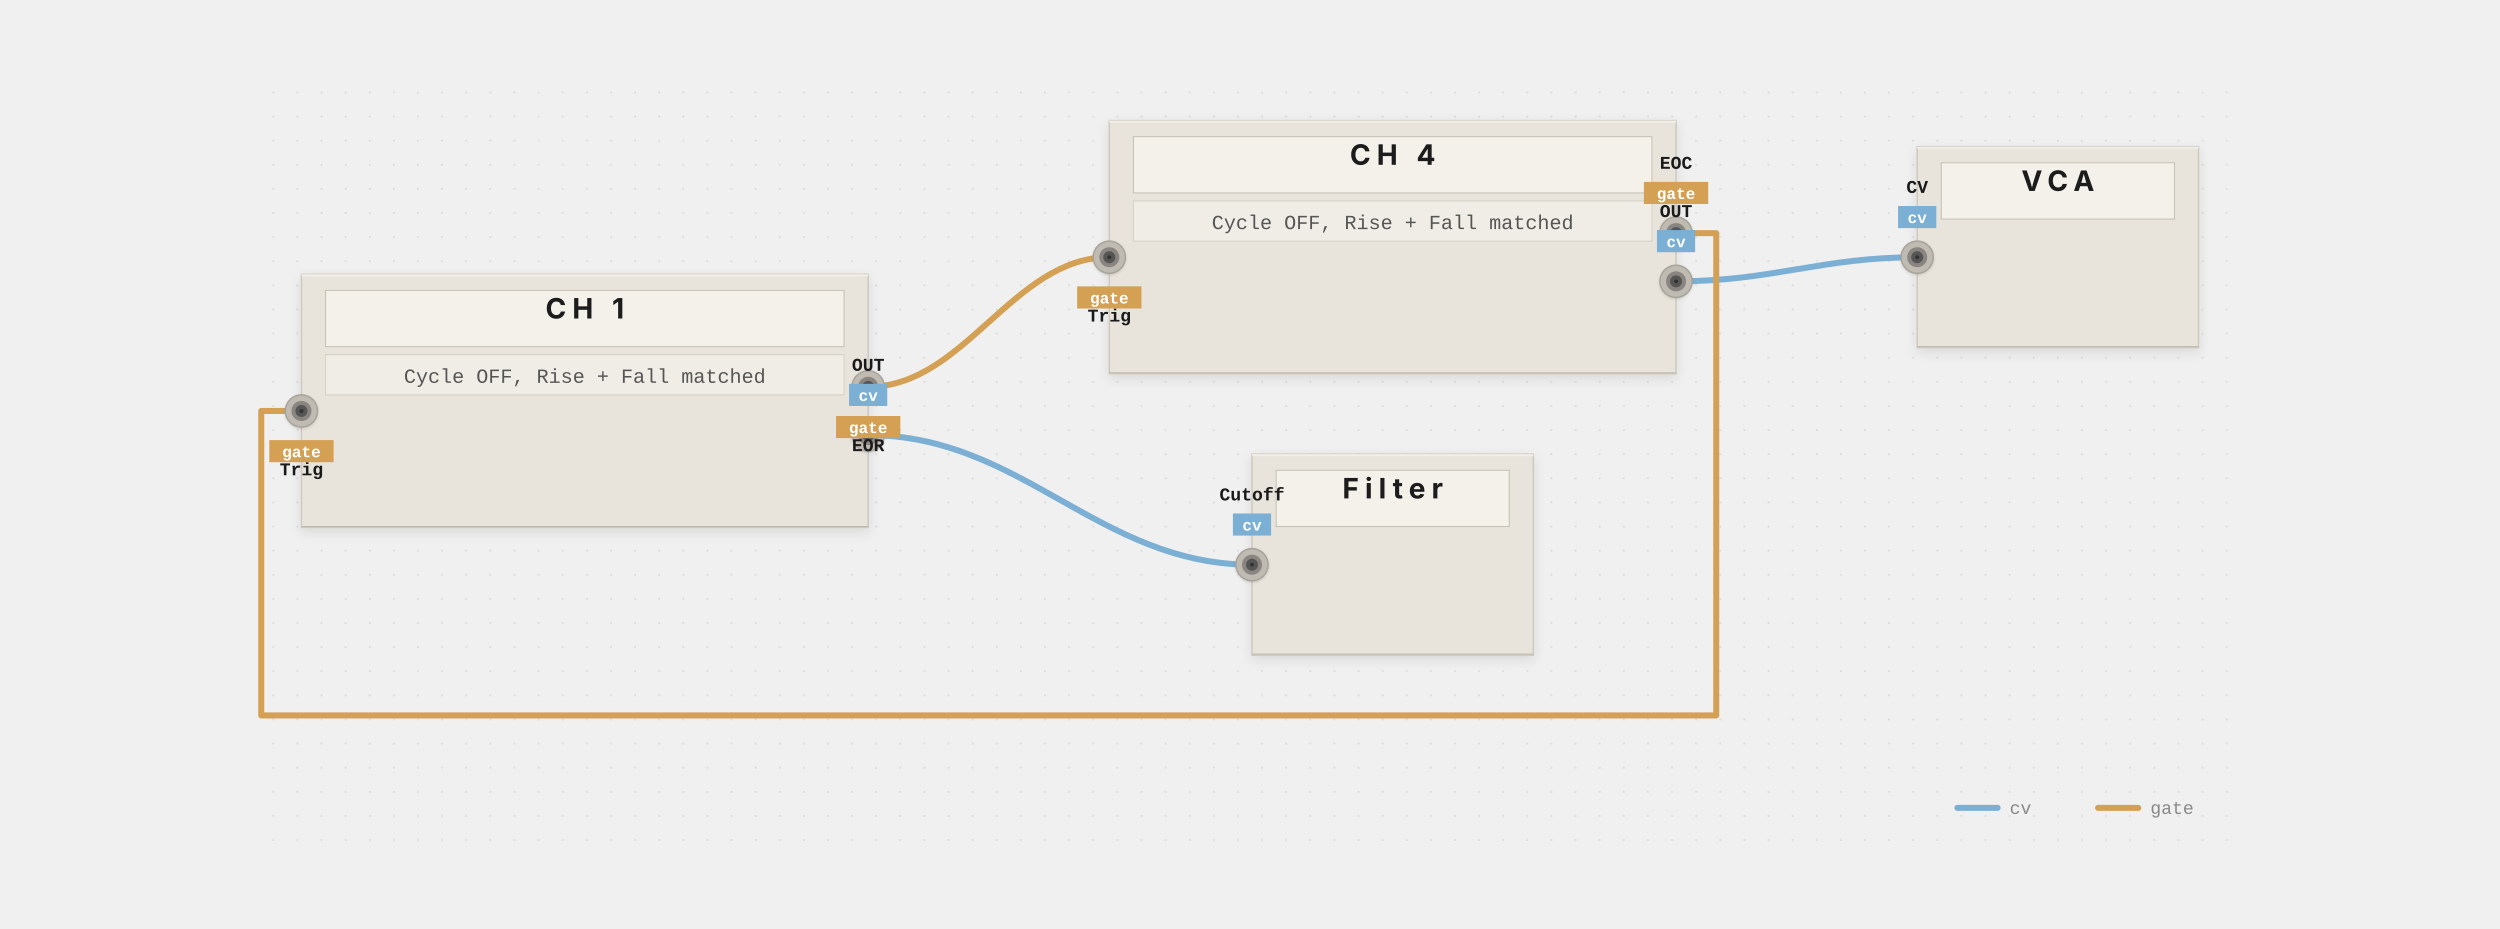
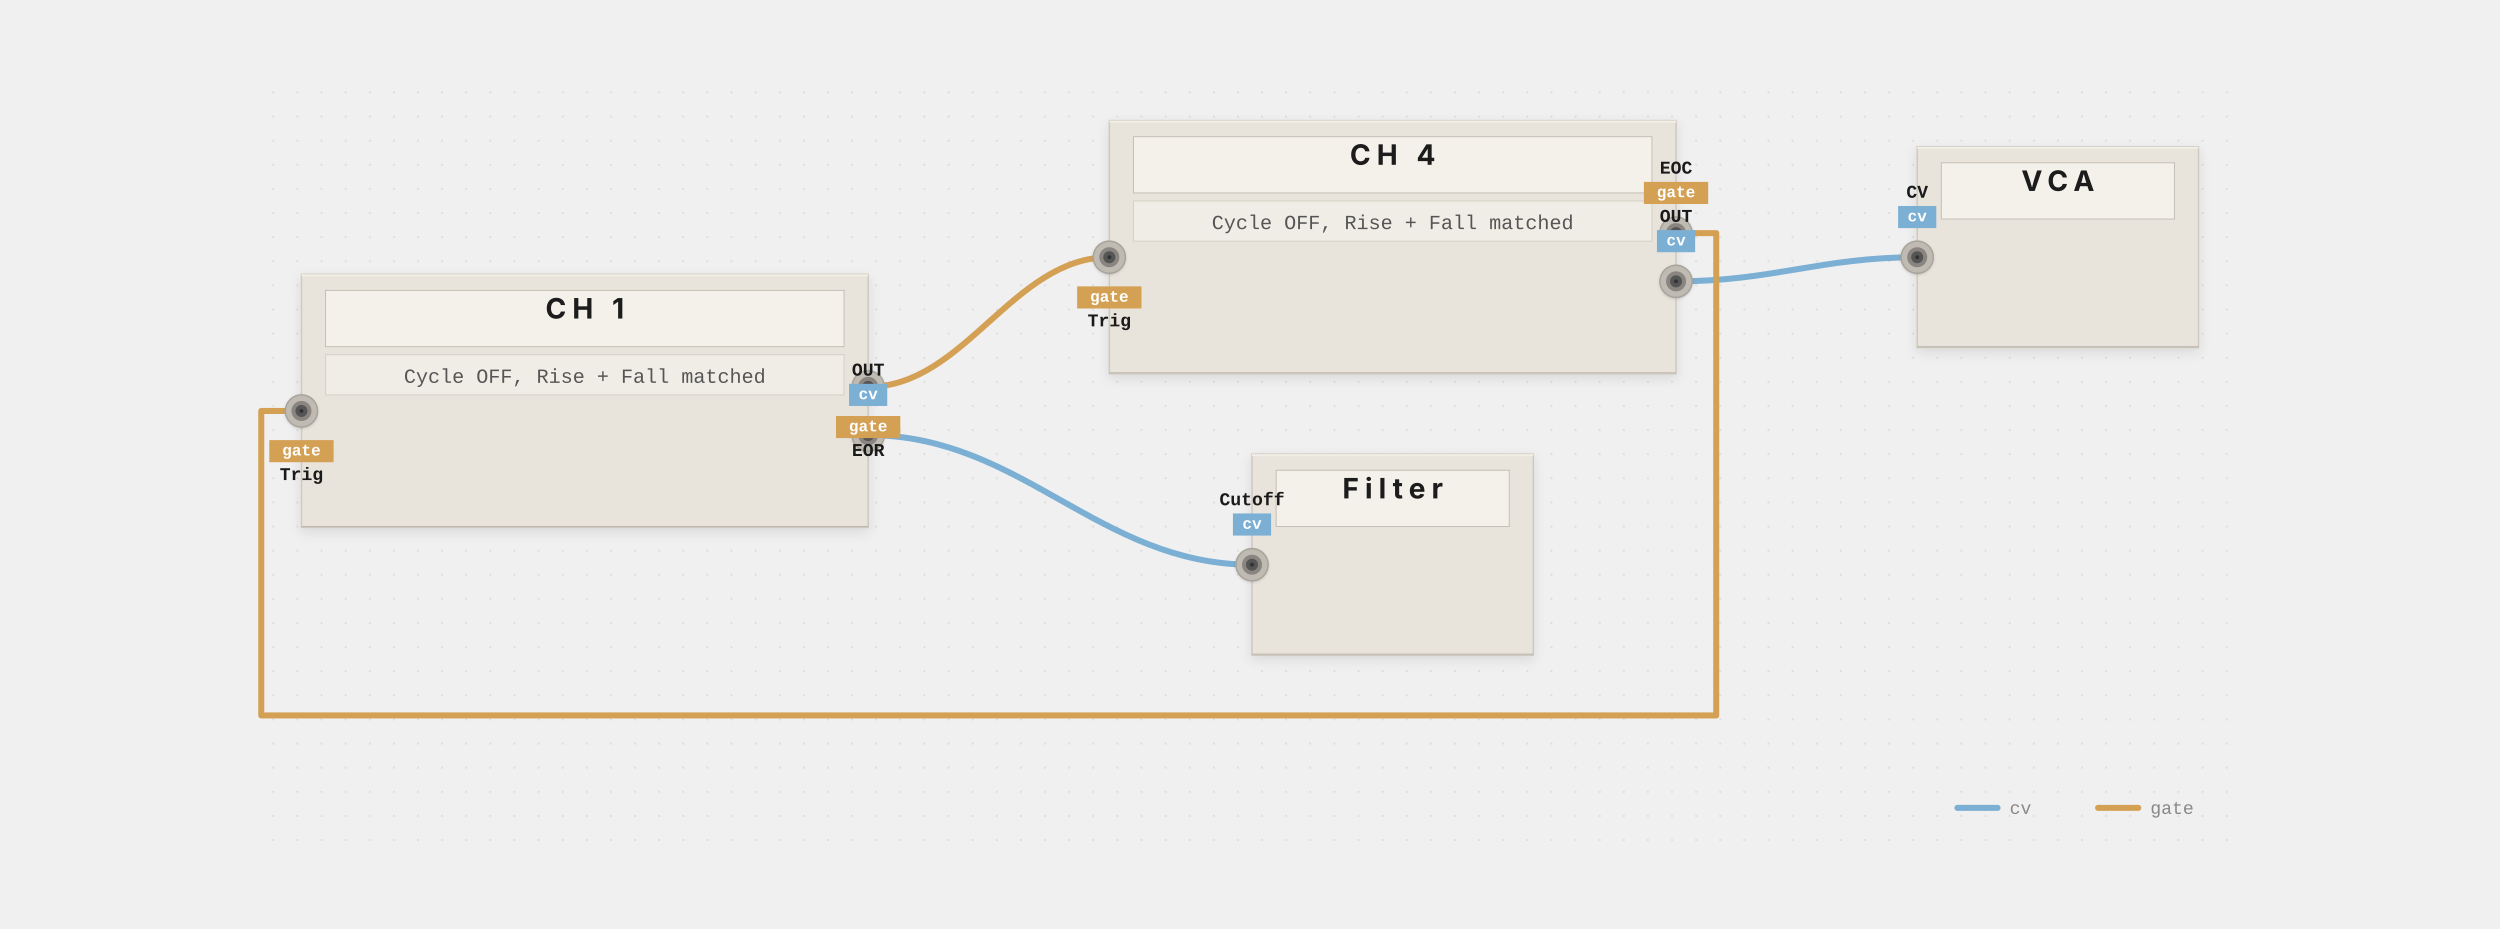
- <svg xmlns="http://www.w3.org/2000/svg" viewBox="-130 -40 1244 462" width="100%" data-pf-min-width="1244" role="img" aria-labelledby="pf-42f903-title pf-42f903-desc">
+ <svg xmlns="http://www.w3.org/2000/svg" viewBox="-130 -40 1244 462" width="100%" data-pf-min-width="1244" role="img" aria-labelledby="pf-887463-title pf-887463-desc">
  <style>@media print { .pf-panel, .pf-jack { filter: none; } }</style>
  <defs>
-     <filter id="pf-42f903-panel-shadow" x="-20%" y="-20%" width="140%" height="140%">
+     <filter id="pf-887463-panel-shadow" x="-20%" y="-20%" width="140%" height="140%">
      <feDropShadow dx="0" dy="2" stdDeviation="3" flood-opacity="0.1" />
    </filter>
-     <filter id="pf-42f903-jack-shadow" x="-20%" y="-20%" width="140%" height="140%">
+     <filter id="pf-887463-jack-shadow" x="-20%" y="-20%" width="140%" height="140%">
      <feDropShadow dx="0" dy="0.5" stdDeviation="0.8" flood-opacity="0.15" />
    </filter>
-     <pattern id="pf-42f903-dots" width="12" height="12" patternUnits="userSpaceOnUse">
+     <pattern id="pf-887463-dots" width="12" height="12" patternUnits="userSpaceOnUse">
      <circle cx="6" cy="6" r="0.5" fill="#aaaaaa" opacity="0.3" />
    </pattern>
  </defs>
  <g class="pf-layer-bg">
-     <rect width="984" height="382" fill="url(#pf-42f903-dots)" />
+     <rect width="984" height="382" fill="url(#pf-887463-dots)" />
  </g>
  <g class="pf-layer-cables">
    <path d="M 302 152.5 C 350 152.5, 374 88, 422 88" stroke="#d4a054" stroke-width="3" fill="none" stroke-linecap="round" stroke-linejoin="round" data-connection="conn-0" data-signal="gate" />
    <path d="M 302 176.5 C 378.4 176.5, 416.6 241, 493 241" stroke="#7bafd4" stroke-width="3" fill="none" stroke-linecap="round" stroke-linejoin="round" data-connection="conn-2" data-signal="cv" />
    <path d="M 704 100 C 752 100, 776 88, 824 88" stroke="#7bafd4" stroke-width="3" fill="none" stroke-linecap="round" stroke-linejoin="round" data-connection="conn-3" data-signal="cv" />
    <path d="M 704 76 L 724 76 L 724 316 L 0 316 L 0 164.5 L 20 164.5" stroke="#d4a054" stroke-width="3" fill="none" stroke-linecap="round" stroke-linejoin="round" data-connection="conn-1" data-signal="gate" />
    <circle cx="302" cy="152.5" r="3.5" fill="#c49244" />
    <circle cx="422" cy="88" r="3.5" fill="#c49244" />
    <circle cx="302" cy="176.5" r="3.5" fill="#6a9ec3" />
    <circle cx="493" cy="241" r="3.5" fill="#6a9ec3" />
    <circle cx="704" cy="100" r="3.5" fill="#6a9ec3" />
    <circle cx="824" cy="88" r="3.5" fill="#6a9ec3" />
    <circle cx="704" cy="76" r="3.5" fill="#c49244" />
    <circle cx="20" cy="164.5" r="3.5" fill="#c49244" />
  </g>
  <g class="pf-layer-panels">
-     <g data-module="MATHS" filter="url(#pf-42f903-panel-shadow)">
+     <g data-module="MATHS" filter="url(#pf-887463-panel-shadow)">
      <rect x="20" y="96.5" width="282" height="126" fill="#e8e4dc" stroke="#cec8be" stroke-width="0.75" rx="0" />
      <line x1="20" y1="97" x2="302" y2="97" stroke="#f2efe8" stroke-width="1" />
      <line x1="20" y1="222" x2="302" y2="222" stroke="#bdb8ae" stroke-width="0.5" />
      <rect x="32" y="104.5" width="258" height="28" fill="#f4f1ea" stroke="#c5c0b6" stroke-width="0.5" />
      <text x="161" y="118.5" text-anchor="middle" font-family="system-ui, -apple-system, BlinkMacSystemFont, 'Segoe UI', sans-serif" font-size="14" font-weight="700" fill="#1a1a1a" letter-spacing="3">CH 1</text>
    </g>
-     <g data-module="MATHS" filter="url(#pf-42f903-panel-shadow)">
+     <g data-module="MATHS" filter="url(#pf-887463-panel-shadow)">
      <rect x="422" y="20" width="282" height="126" fill="#e8e4dc" stroke="#cec8be" stroke-width="0.75" rx="0" />
      <line x1="422" y1="20.5" x2="704" y2="20.5" stroke="#f2efe8" stroke-width="1" />
      <line x1="422" y1="145.5" x2="704" y2="145.5" stroke="#bdb8ae" stroke-width="0.5" />
      <rect x="434" y="28" width="258" height="28" fill="#f4f1ea" stroke="#c5c0b6" stroke-width="0.5" />
      <text x="563" y="42" text-anchor="middle" font-family="system-ui, -apple-system, BlinkMacSystemFont, 'Segoe UI', sans-serif" font-size="14" font-weight="700" fill="#1a1a1a" letter-spacing="3">CH 4</text>
    </g>
-     <g data-module="Filter" filter="url(#pf-42f903-panel-shadow)">
+     <g data-module="Filter" filter="url(#pf-887463-panel-shadow)">
      <rect x="493" y="186" width="140" height="100" fill="#e8e4dc" stroke="#cec8be" stroke-width="0.75" rx="0" />
      <line x1="493" y1="186.5" x2="633" y2="186.5" stroke="#f2efe8" stroke-width="1" />
      <line x1="493" y1="285.5" x2="633" y2="285.5" stroke="#bdb8ae" stroke-width="0.5" />
      <rect x="505" y="194" width="116" height="28" fill="#f4f1ea" stroke="#c5c0b6" stroke-width="0.5" />
      <text x="563" y="208" text-anchor="middle" font-family="system-ui, -apple-system, BlinkMacSystemFont, 'Segoe UI', sans-serif" font-size="14" font-weight="700" fill="#1a1a1a" letter-spacing="3">Filter</text>
    </g>
-     <g data-module="VCA" filter="url(#pf-42f903-panel-shadow)">
+     <g data-module="VCA" filter="url(#pf-887463-panel-shadow)">
      <rect x="824" y="33" width="140" height="100" fill="#e8e4dc" stroke="#cec8be" stroke-width="0.75" rx="0" />
      <line x1="824" y1="33.5" x2="964" y2="33.5" stroke="#f2efe8" stroke-width="1" />
      <line x1="824" y1="132.5" x2="964" y2="132.5" stroke="#bdb8ae" stroke-width="0.5" />
      <rect x="836" y="41" width="116" height="28" fill="#f4f1ea" stroke="#c5c0b6" stroke-width="0.5" />
      <text x="894" y="55" text-anchor="middle" font-family="system-ui, -apple-system, BlinkMacSystemFont, 'Segoe UI', sans-serif" font-size="14" font-weight="700" fill="#1a1a1a" letter-spacing="3">VCA</text>
    </g>
  </g>
  <g class="pf-layer-params">
    <rect x="32" y="136.5" width="258" height="20" fill="#f0ede6" stroke="#d5d0c6" stroke-width="0.5" />
    <text x="161" y="150.5" text-anchor="middle" font-family="'SF Mono', 'Fira Code', Consolas, 'Courier New', monospace" font-size="10" fill="#555555">Cycle OFF, Rise + Fall matched</text>
    <rect x="434" y="60" width="258" height="20" fill="#f0ede6" stroke="#d5d0c6" stroke-width="0.5" />
    <text x="563" y="74" text-anchor="middle" font-family="'SF Mono', 'Fira Code', Consolas, 'Courier New', monospace" font-size="10" fill="#555555">Cycle OFF, Rise + Fall matched</text>
  </g>
  <g class="pf-layer-jacks">
-     <g data-port="maths--ch-1.trig" filter="url(#pf-42f903-jack-shadow)">
+     <g data-port="maths--ch-1.trig" filter="url(#pf-887463-jack-shadow)">
      <circle cx="20" cy="164.5" r="8" fill="#c0bbb2" stroke="#a8a39a" stroke-width="0.75" />
      <circle cx="20" cy="164.5" r="5" fill="#8a8580" />
      <circle cx="20" cy="164.5" r="3" fill="#555555" />
      <circle cx="20" cy="164.5" r="1" fill="#333333" />
    </g>
-     <g data-port="maths--ch-1.eor" filter="url(#pf-42f903-jack-shadow)">
+     <g data-port="maths--ch-1.eor" filter="url(#pf-887463-jack-shadow)">
      <circle cx="302" cy="152.5" r="8" fill="#c0bbb2" stroke="#a8a39a" stroke-width="0.75" />
      <circle cx="302" cy="152.5" r="5" fill="#8a8580" />
      <circle cx="302" cy="152.5" r="3" fill="#555555" />
      <circle cx="302" cy="152.5" r="1" fill="#333333" />
    </g>
-     <g data-port="maths--ch-1.out" filter="url(#pf-42f903-jack-shadow)">
+     <g data-port="maths--ch-1.out" filter="url(#pf-887463-jack-shadow)">
      <circle cx="302" cy="176.5" r="8" fill="#c0bbb2" stroke="#a8a39a" stroke-width="0.75" />
      <circle cx="302" cy="176.5" r="5" fill="#8a8580" />
      <circle cx="302" cy="176.5" r="3" fill="#555555" />
      <circle cx="302" cy="176.5" r="1" fill="#333333" />
    </g>
-     <g data-port="maths--ch-4.trig" filter="url(#pf-42f903-jack-shadow)">
+     <g data-port="maths--ch-4.trig" filter="url(#pf-887463-jack-shadow)">
      <circle cx="422" cy="88" r="8" fill="#c0bbb2" stroke="#a8a39a" stroke-width="0.75" />
      <circle cx="422" cy="88" r="5" fill="#8a8580" />
      <circle cx="422" cy="88" r="3" fill="#555555" />
      <circle cx="422" cy="88" r="1" fill="#333333" />
    </g>
-     <g data-port="maths--ch-4.eoc" filter="url(#pf-42f903-jack-shadow)">
+     <g data-port="maths--ch-4.eoc" filter="url(#pf-887463-jack-shadow)">
      <circle cx="704" cy="76" r="8" fill="#c0bbb2" stroke="#a8a39a" stroke-width="0.75" />
      <circle cx="704" cy="76" r="5" fill="#8a8580" />
      <circle cx="704" cy="76" r="3" fill="#555555" />
      <circle cx="704" cy="76" r="1" fill="#333333" />
    </g>
-     <g data-port="maths--ch-4.out" filter="url(#pf-42f903-jack-shadow)">
+     <g data-port="maths--ch-4.out" filter="url(#pf-887463-jack-shadow)">
      <circle cx="704" cy="100" r="8" fill="#c0bbb2" stroke="#a8a39a" stroke-width="0.75" />
      <circle cx="704" cy="100" r="5" fill="#8a8580" />
      <circle cx="704" cy="100" r="3" fill="#555555" />
      <circle cx="704" cy="100" r="1" fill="#333333" />
    </g>
-     <g data-port="filter.cutoff" filter="url(#pf-42f903-jack-shadow)">
+     <g data-port="filter.cutoff" filter="url(#pf-887463-jack-shadow)">
      <circle cx="493" cy="241" r="8" fill="#c0bbb2" stroke="#a8a39a" stroke-width="0.75" />
      <circle cx="493" cy="241" r="5" fill="#8a8580" />
      <circle cx="493" cy="241" r="3" fill="#555555" />
      <circle cx="493" cy="241" r="1" fill="#333333" />
    </g>
-     <g data-port="vca.cv" filter="url(#pf-42f903-jack-shadow)">
+     <g data-port="vca.cv" filter="url(#pf-887463-jack-shadow)">
      <circle cx="824" cy="88" r="8" fill="#c0bbb2" stroke="#a8a39a" stroke-width="0.75" />
      <circle cx="824" cy="88" r="5" fill="#8a8580" />
      <circle cx="824" cy="88" r="3" fill="#555555" />
      <circle cx="824" cy="88" r="1" fill="#333333" />
    </g>
  </g>
  <g class="pf-layer-labels">
-     <text x="20" y="196.5" font-family="'SF Mono', 'Fira Code', Consolas, 'Courier New', monospace" font-size="9" fill="#1a1a1a" font-weight="600" text-anchor="middle">Trig</text>
+     <text x="20" y="196.5" font-family="'SF Mono', 'Fira Code', Consolas, 'Courier New', monospace" font-size="9" fill="#1a1a1a" font-weight="600" text-anchor="middle" dominant-baseline="central">Trig</text>
    <rect class="pf-port-pill" x="4" y="179" width="32" height="11" rx="0" fill="#d4a054" data-signal="gate" />
-     <text class="pf-port-pill-text" x="20" y="187.5" text-anchor="middle" font-family="'SF Mono', 'Fira Code', Consolas, 'Courier New', monospace" font-size="8" fill="#ffffff" font-weight="600">gate</text>
-     <text x="302" y="184.5" font-family="'SF Mono', 'Fira Code', Consolas, 'Courier New', monospace" font-size="9" fill="#1a1a1a" font-weight="600" text-anchor="middle">EOR</text>
+     <text class="pf-port-pill-text" x="20" y="184.5" text-anchor="middle" dominant-baseline="central" font-family="'SF Mono', 'Fira Code', Consolas, 'Courier New', monospace" font-size="8" fill="#ffffff" font-weight="600">gate</text>
+     <text x="302" y="184.5" font-family="'SF Mono', 'Fira Code', Consolas, 'Courier New', monospace" font-size="9" fill="#1a1a1a" font-weight="600" text-anchor="middle" dominant-baseline="central">EOR</text>
    <rect class="pf-port-pill" x="286" y="167" width="32" height="11" rx="0" fill="#d4a054" data-signal="gate" />
-     <text class="pf-port-pill-text" x="302" y="175.5" text-anchor="middle" font-family="'SF Mono', 'Fira Code', Consolas, 'Courier New', monospace" font-size="8" fill="#ffffff" font-weight="600">gate</text>
-     <text x="302" y="144.5" font-family="'SF Mono', 'Fira Code', Consolas, 'Courier New', monospace" font-size="9" fill="#1a1a1a" font-weight="600" text-anchor="middle">OUT</text>
+     <text class="pf-port-pill-text" x="302" y="172.5" text-anchor="middle" dominant-baseline="central" font-family="'SF Mono', 'Fira Code', Consolas, 'Courier New', monospace" font-size="8" fill="#ffffff" font-weight="600">gate</text>
+     <text x="302" y="144.5" font-family="'SF Mono', 'Fira Code', Consolas, 'Courier New', monospace" font-size="9" fill="#1a1a1a" font-weight="600" text-anchor="middle" dominant-baseline="central">OUT</text>
    <rect class="pf-port-pill" x="292.5" y="151" width="19" height="11" rx="0" fill="#7bafd4" data-signal="cv" />
-     <text class="pf-port-pill-text" x="302" y="159.5" text-anchor="middle" font-family="'SF Mono', 'Fira Code', Consolas, 'Courier New', monospace" font-size="8" fill="#ffffff" font-weight="600">cv</text>
-     <text x="422" y="120" font-family="'SF Mono', 'Fira Code', Consolas, 'Courier New', monospace" font-size="9" fill="#1a1a1a" font-weight="600" text-anchor="middle">Trig</text>
+     <text class="pf-port-pill-text" x="302" y="156.5" text-anchor="middle" dominant-baseline="central" font-family="'SF Mono', 'Fira Code', Consolas, 'Courier New', monospace" font-size="8" fill="#ffffff" font-weight="600">cv</text>
+     <text x="422" y="120" font-family="'SF Mono', 'Fira Code', Consolas, 'Courier New', monospace" font-size="9" fill="#1a1a1a" font-weight="600" text-anchor="middle" dominant-baseline="central">Trig</text>
    <rect class="pf-port-pill" x="406" y="102.5" width="32" height="11" rx="0" fill="#d4a054" data-signal="gate" />
-     <text class="pf-port-pill-text" x="422" y="111" text-anchor="middle" font-family="'SF Mono', 'Fira Code', Consolas, 'Courier New', monospace" font-size="8" fill="#ffffff" font-weight="600">gate</text>
-     <text x="704" y="44" font-family="'SF Mono', 'Fira Code', Consolas, 'Courier New', monospace" font-size="9" fill="#1a1a1a" font-weight="600" text-anchor="middle">EOC</text>
+     <text class="pf-port-pill-text" x="422" y="108" text-anchor="middle" dominant-baseline="central" font-family="'SF Mono', 'Fira Code', Consolas, 'Courier New', monospace" font-size="8" fill="#ffffff" font-weight="600">gate</text>
+     <text x="704" y="44" font-family="'SF Mono', 'Fira Code', Consolas, 'Courier New', monospace" font-size="9" fill="#1a1a1a" font-weight="600" text-anchor="middle" dominant-baseline="central">EOC</text>
    <rect class="pf-port-pill" x="688" y="50.5" width="32" height="11" rx="0" fill="#d4a054" data-signal="gate" />
-     <text class="pf-port-pill-text" x="704" y="59" text-anchor="middle" font-family="'SF Mono', 'Fira Code', Consolas, 'Courier New', monospace" font-size="8" fill="#ffffff" font-weight="600">gate</text>
-     <text x="704" y="68" font-family="'SF Mono', 'Fira Code', Consolas, 'Courier New', monospace" font-size="9" fill="#1a1a1a" font-weight="600" text-anchor="middle">OUT</text>
+     <text class="pf-port-pill-text" x="704" y="56" text-anchor="middle" dominant-baseline="central" font-family="'SF Mono', 'Fira Code', Consolas, 'Courier New', monospace" font-size="8" fill="#ffffff" font-weight="600">gate</text>
+     <text x="704" y="68" font-family="'SF Mono', 'Fira Code', Consolas, 'Courier New', monospace" font-size="9" fill="#1a1a1a" font-weight="600" text-anchor="middle" dominant-baseline="central">OUT</text>
    <rect class="pf-port-pill" x="694.5" y="74.5" width="19" height="11" rx="0" fill="#7bafd4" data-signal="cv" />
-     <text class="pf-port-pill-text" x="704" y="83" text-anchor="middle" font-family="'SF Mono', 'Fira Code', Consolas, 'Courier New', monospace" font-size="8" fill="#ffffff" font-weight="600">cv</text>
-     <text x="493" y="209" font-family="'SF Mono', 'Fira Code', Consolas, 'Courier New', monospace" font-size="9" fill="#1a1a1a" font-weight="600" text-anchor="middle">Cutoff</text>
+     <text class="pf-port-pill-text" x="704" y="80" text-anchor="middle" dominant-baseline="central" font-family="'SF Mono', 'Fira Code', Consolas, 'Courier New', monospace" font-size="8" fill="#ffffff" font-weight="600">cv</text>
+     <text x="493" y="209" font-family="'SF Mono', 'Fira Code', Consolas, 'Courier New', monospace" font-size="9" fill="#1a1a1a" font-weight="600" text-anchor="middle" dominant-baseline="central">Cutoff</text>
    <rect class="pf-port-pill" x="483.5" y="215.5" width="19" height="11" rx="0" fill="#7bafd4" data-signal="cv" />
-     <text class="pf-port-pill-text" x="493" y="224" text-anchor="middle" font-family="'SF Mono', 'Fira Code', Consolas, 'Courier New', monospace" font-size="8" fill="#ffffff" font-weight="600">cv</text>
-     <text x="824" y="56" font-family="'SF Mono', 'Fira Code', Consolas, 'Courier New', monospace" font-size="9" fill="#1a1a1a" font-weight="600" text-anchor="middle">CV</text>
+     <text class="pf-port-pill-text" x="493" y="221" text-anchor="middle" dominant-baseline="central" font-family="'SF Mono', 'Fira Code', Consolas, 'Courier New', monospace" font-size="8" fill="#ffffff" font-weight="600">cv</text>
+     <text x="824" y="56" font-family="'SF Mono', 'Fira Code', Consolas, 'Courier New', monospace" font-size="9" fill="#1a1a1a" font-weight="600" text-anchor="middle" dominant-baseline="central">CV</text>
    <rect class="pf-port-pill" x="814.5" y="62.5" width="19" height="11" rx="0" fill="#7bafd4" data-signal="cv" />
-     <text class="pf-port-pill-text" x="824" y="71" text-anchor="middle" font-family="'SF Mono', 'Fira Code', Consolas, 'Courier New', monospace" font-size="8" fill="#ffffff" font-weight="600">cv</text>
+     <text class="pf-port-pill-text" x="824" y="68" text-anchor="middle" dominant-baseline="central" font-family="'SF Mono', 'Fira Code', Consolas, 'Courier New', monospace" font-size="8" fill="#ffffff" font-weight="600">cv</text>
  </g>
  <g class="pf-layer-annotations" />
  <g class="pf-layer-legend">
    <g transform="translate(844, 362)">
      <line x1="0" y1="0" x2="20" y2="0" stroke="#7bafd4" stroke-width="3" stroke-linecap="round" />
      <text x="26" y="3" font-family="'SF Mono', 'Fira Code', Consolas, 'Courier New', monospace" font-size="9" fill="#888888">cv</text>
    </g>
    <g transform="translate(914, 362)">
      <line x1="0" y1="0" x2="20" y2="0" stroke="#d4a054" stroke-width="3" stroke-linecap="round" />
      <text x="26" y="3" font-family="'SF Mono', 'Fira Code', Consolas, 'Courier New', monospace" font-size="9" fill="#888888">gate</text>
    </g>
  </g>
</svg>
